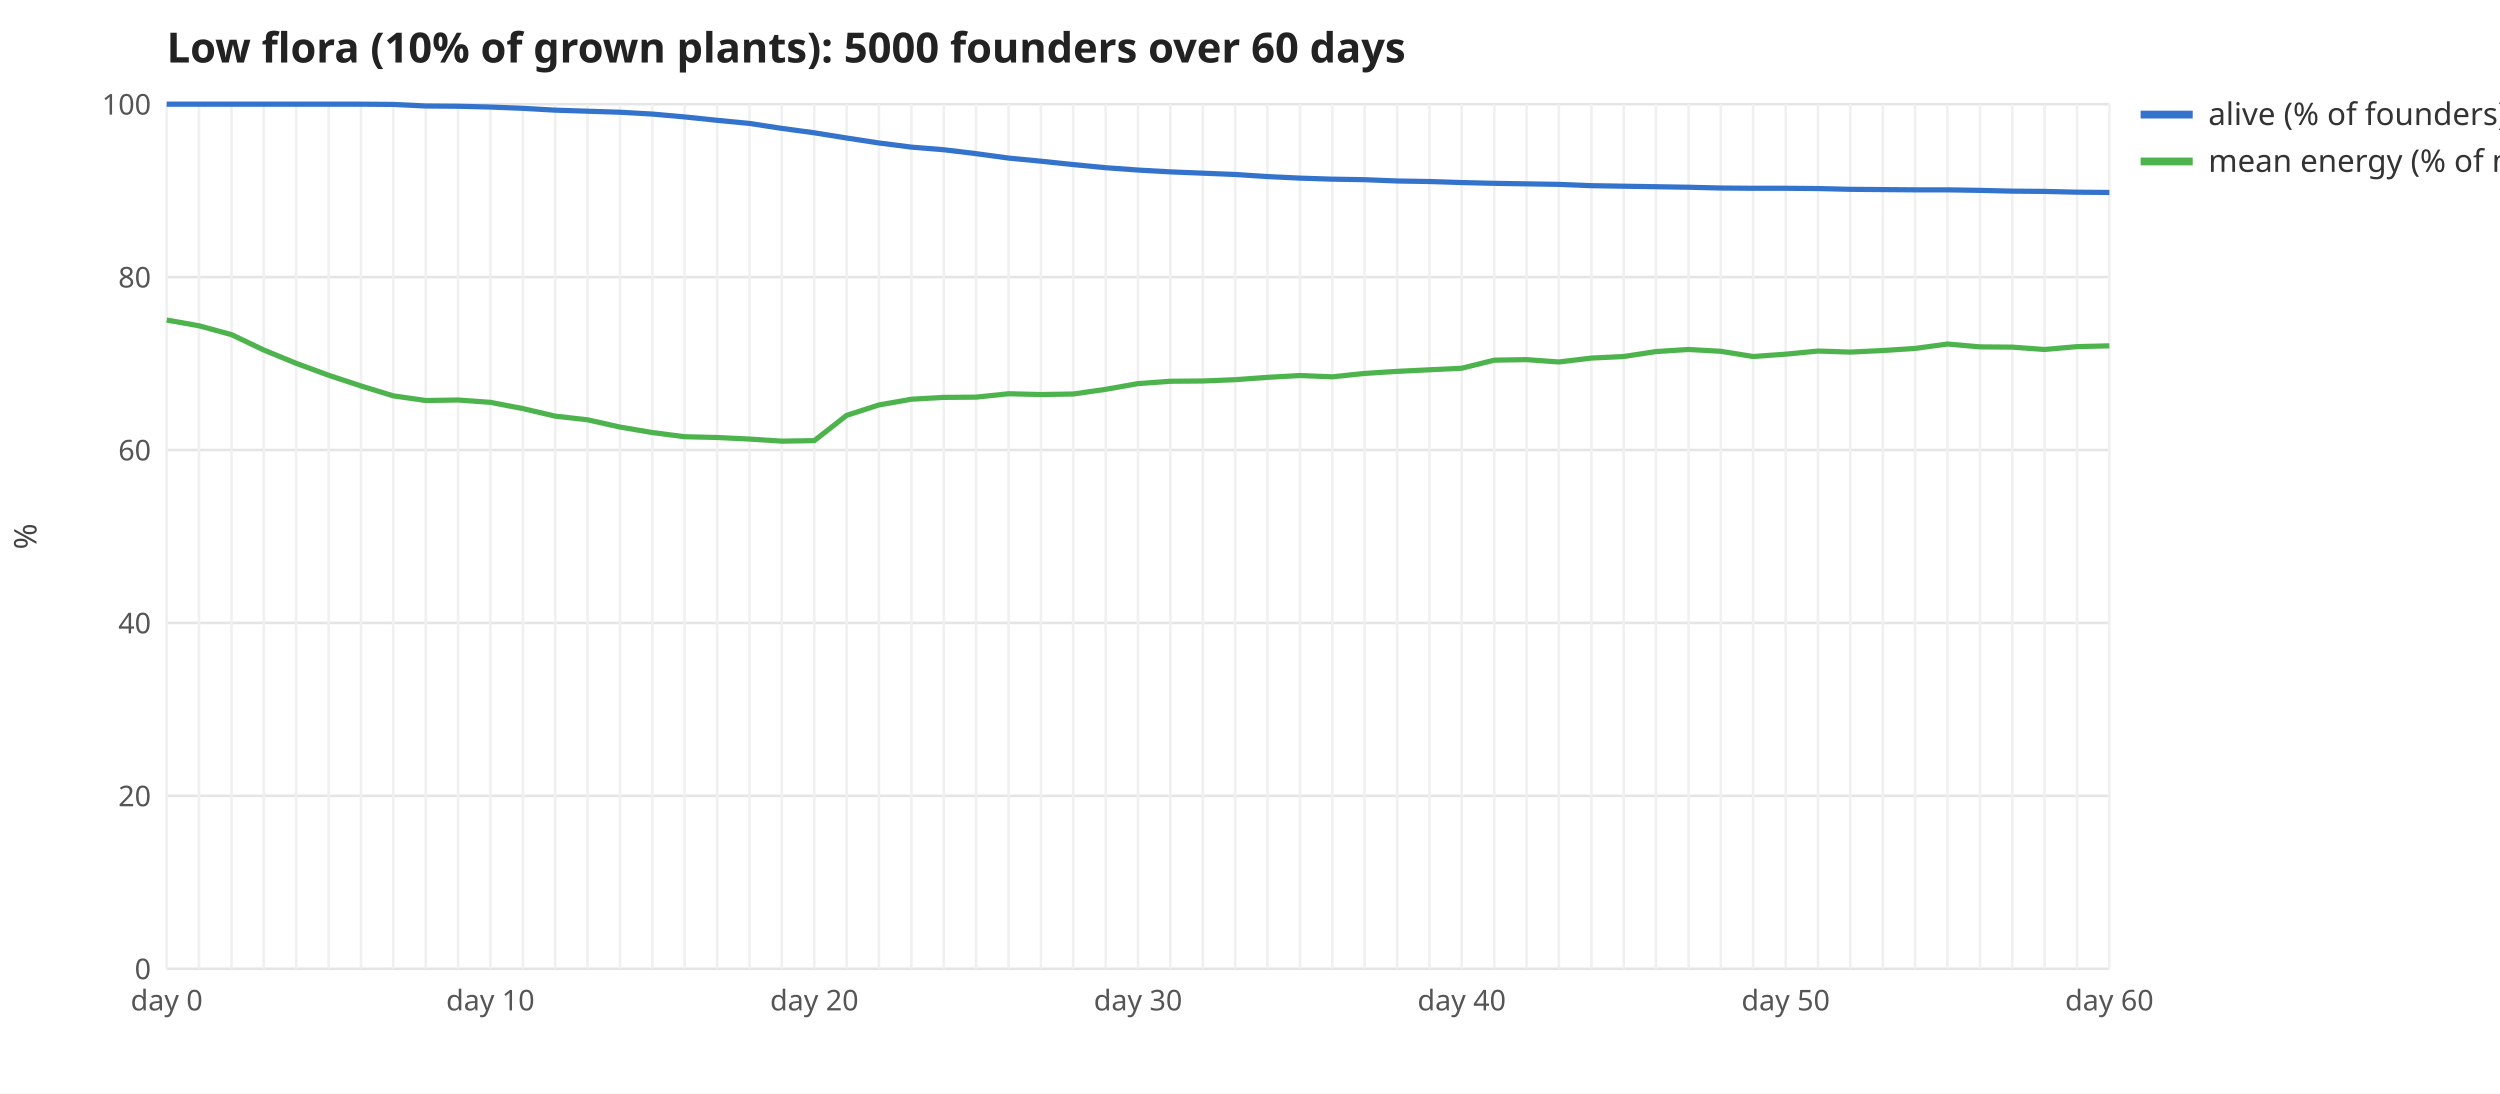
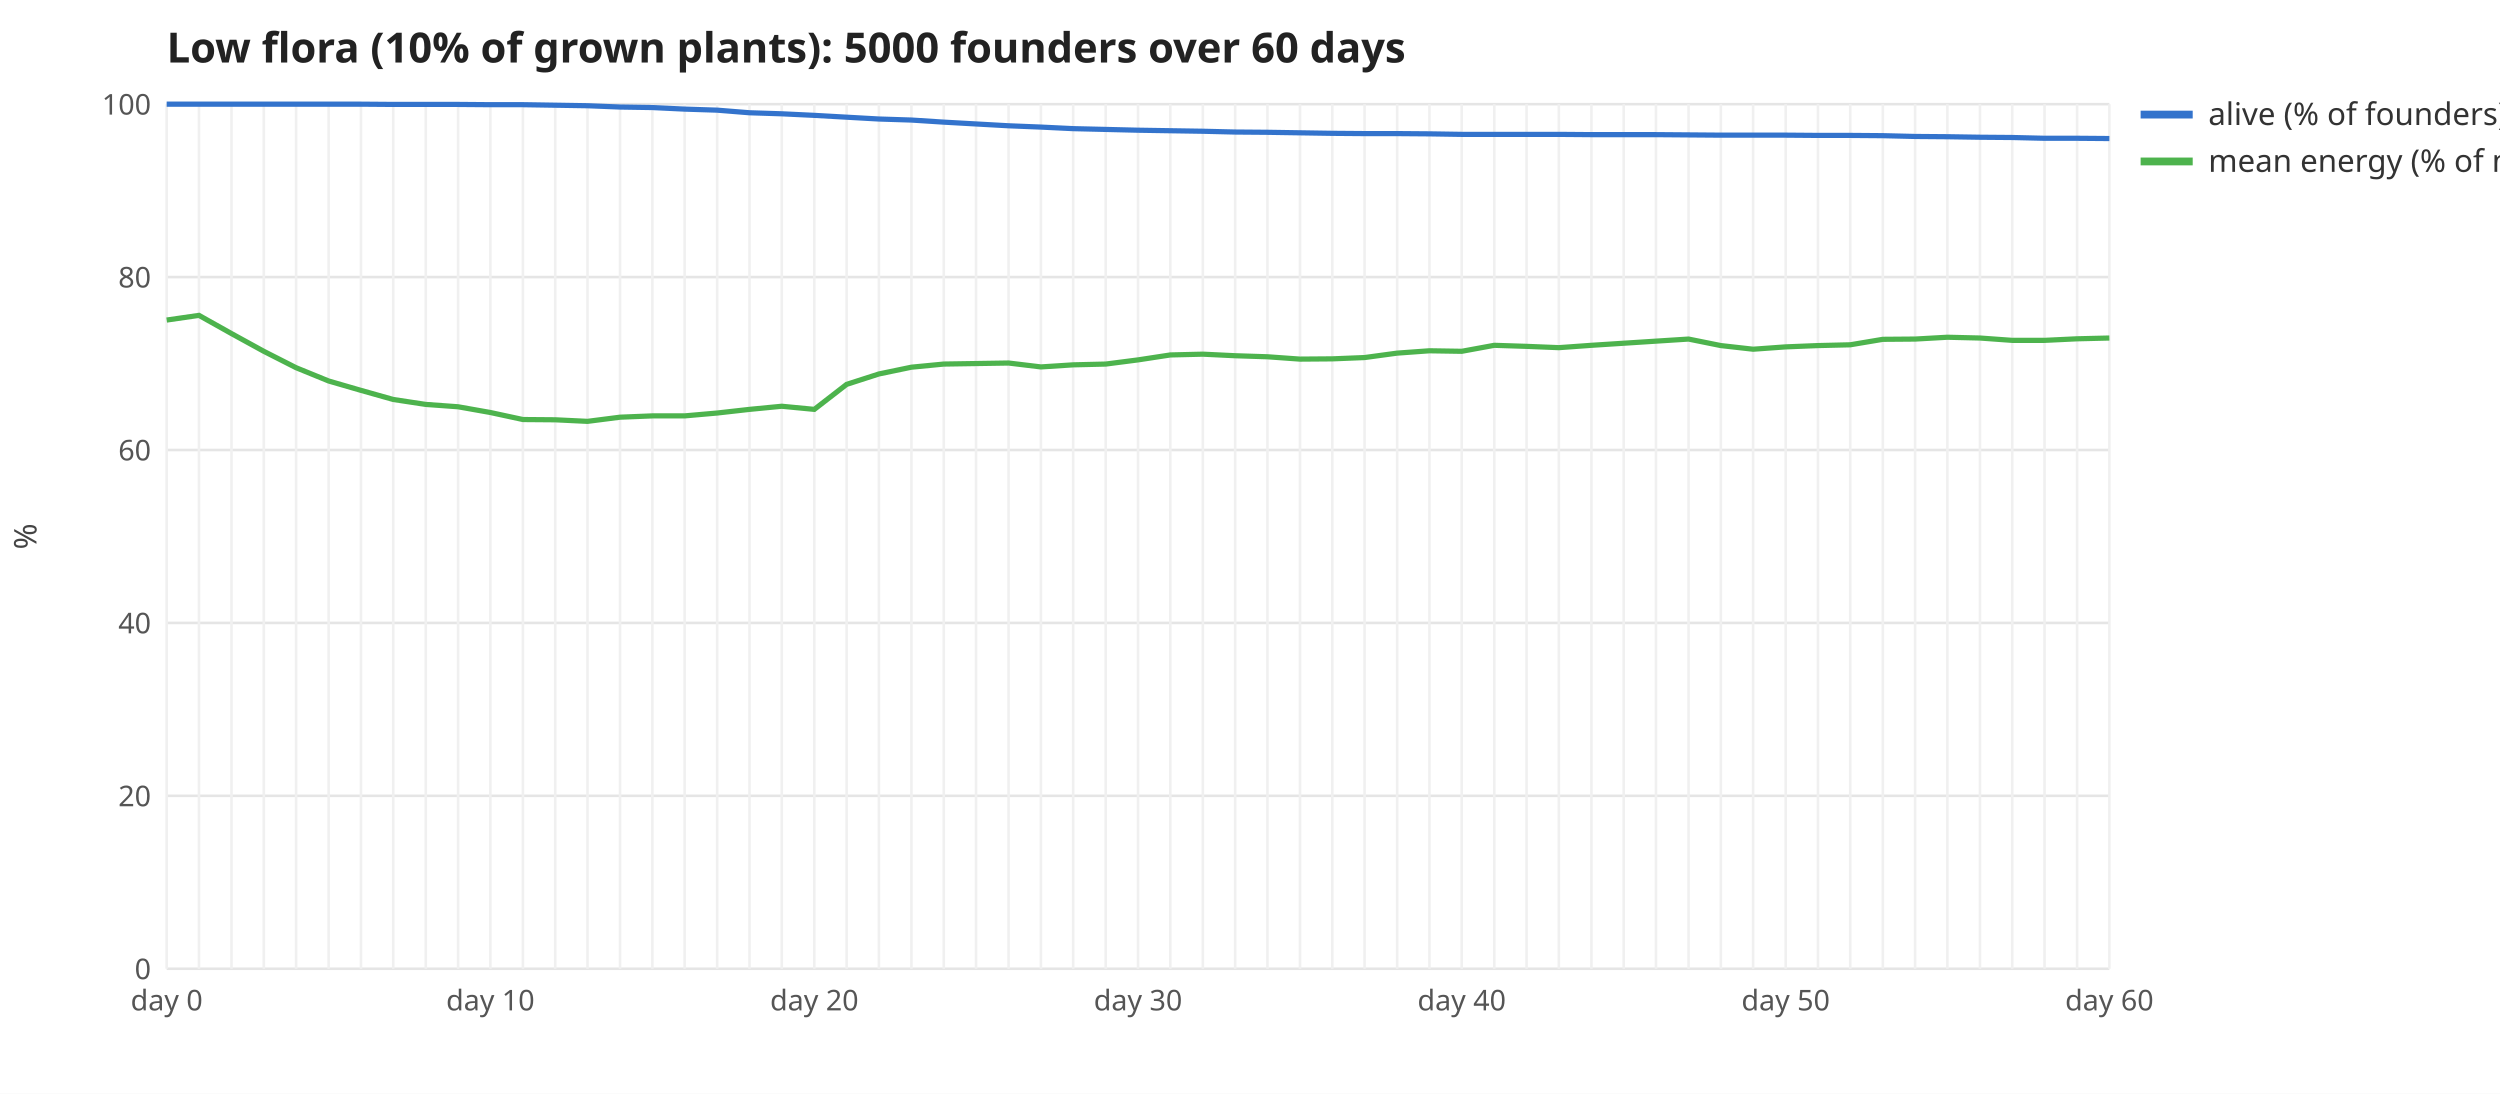
<svg xmlns="http://www.w3.org/2000/svg" width="960" height="420" viewBox="0 0 960 420">
  <rect width="100%" height="100%" fill="#ffffff" />
  <text x="64" y="24" style="font-family:system-ui,sans-serif;font-size:16px;font-weight:600" fill="#222">Low flora (10% of grown plants): 5000 founders over 60 days</text>
  <line x1="64" y1="372.0" x2="810" y2="372.0" stroke="#e5e5e5" />
  <text x="58" y="376.0" text-anchor="end" style="font-family:system-ui,sans-serif;font-size:11px" fill="#555">0</text>
  <line x1="64" y1="305.6" x2="810" y2="305.6" stroke="#e5e5e5" />
  <text x="58" y="309.6" text-anchor="end" style="font-family:system-ui,sans-serif;font-size:11px" fill="#555">20</text>
  <line x1="64" y1="239.2" x2="810" y2="239.2" stroke="#e5e5e5" />
  <text x="58" y="243.2" text-anchor="end" style="font-family:system-ui,sans-serif;font-size:11px" fill="#555">40</text>
  <line x1="64" y1="172.8" x2="810" y2="172.8" stroke="#e5e5e5" />
  <text x="58" y="176.8" text-anchor="end" style="font-family:system-ui,sans-serif;font-size:11px" fill="#555">60</text>
  <line x1="64" y1="106.4" x2="810" y2="106.4" stroke="#e5e5e5" />
  <text x="58" y="110.4" text-anchor="end" style="font-family:system-ui,sans-serif;font-size:11px" fill="#555">80</text>
  <line x1="64" y1="40.0" x2="810" y2="40.0" stroke="#e5e5e5" />
  <text x="58" y="44.0" text-anchor="end" style="font-family:system-ui,sans-serif;font-size:11px" fill="#555">100</text>
  <text x="14" y="206" transform="rotate(-90 14 206)" text-anchor="middle" style="font-family:system-ui,sans-serif;font-size:12px" fill="#444">%</text>
  <line x1="64.0" y1="40" x2="64.0" y2="372" stroke="#f0f0f0" />
  <text x="64.0" y="388" text-anchor="middle" style="font-family:system-ui,sans-serif;font-size:11px" fill="#555">day 0</text>
  <line x1="76.4" y1="40" x2="76.4" y2="372" stroke="#f0f0f0" />
  <text x="76.4" y="388" text-anchor="middle" style="font-family:system-ui,sans-serif;font-size:11px" fill="#555" />
  <line x1="88.9" y1="40" x2="88.9" y2="372" stroke="#f0f0f0" />
  <text x="88.9" y="388" text-anchor="middle" style="font-family:system-ui,sans-serif;font-size:11px" fill="#555" />
  <line x1="101.3" y1="40" x2="101.3" y2="372" stroke="#f0f0f0" />
  <text x="101.3" y="388" text-anchor="middle" style="font-family:system-ui,sans-serif;font-size:11px" fill="#555" />
  <line x1="113.7" y1="40" x2="113.7" y2="372" stroke="#f0f0f0" />
  <text x="113.7" y="388" text-anchor="middle" style="font-family:system-ui,sans-serif;font-size:11px" fill="#555" />
  <line x1="126.2" y1="40" x2="126.2" y2="372" stroke="#f0f0f0" />
  <text x="126.2" y="388" text-anchor="middle" style="font-family:system-ui,sans-serif;font-size:11px" fill="#555" />
  <line x1="138.6" y1="40" x2="138.6" y2="372" stroke="#f0f0f0" />
  <text x="138.6" y="388" text-anchor="middle" style="font-family:system-ui,sans-serif;font-size:11px" fill="#555" />
  <line x1="151.0" y1="40" x2="151.0" y2="372" stroke="#f0f0f0" />
  <text x="151.0" y="388" text-anchor="middle" style="font-family:system-ui,sans-serif;font-size:11px" fill="#555" />
  <line x1="163.5" y1="40" x2="163.5" y2="372" stroke="#f0f0f0" />
  <text x="163.5" y="388" text-anchor="middle" style="font-family:system-ui,sans-serif;font-size:11px" fill="#555" />
  <line x1="175.9" y1="40" x2="175.9" y2="372" stroke="#f0f0f0" />
  <text x="175.9" y="388" text-anchor="middle" style="font-family:system-ui,sans-serif;font-size:11px" fill="#555" />
  <line x1="188.3" y1="40" x2="188.3" y2="372" stroke="#f0f0f0" />
  <text x="188.3" y="388" text-anchor="middle" style="font-family:system-ui,sans-serif;font-size:11px" fill="#555">day 10</text>
  <line x1="200.8" y1="40" x2="200.8" y2="372" stroke="#f0f0f0" />
  <text x="200.8" y="388" text-anchor="middle" style="font-family:system-ui,sans-serif;font-size:11px" fill="#555" />
  <line x1="213.2" y1="40" x2="213.2" y2="372" stroke="#f0f0f0" />
  <text x="213.2" y="388" text-anchor="middle" style="font-family:system-ui,sans-serif;font-size:11px" fill="#555" />
  <line x1="225.6" y1="40" x2="225.6" y2="372" stroke="#f0f0f0" />
  <text x="225.6" y="388" text-anchor="middle" style="font-family:system-ui,sans-serif;font-size:11px" fill="#555" />
  <line x1="238.1" y1="40" x2="238.1" y2="372" stroke="#f0f0f0" />
  <text x="238.1" y="388" text-anchor="middle" style="font-family:system-ui,sans-serif;font-size:11px" fill="#555" />
  <line x1="250.5" y1="40" x2="250.5" y2="372" stroke="#f0f0f0" />
  <text x="250.5" y="388" text-anchor="middle" style="font-family:system-ui,sans-serif;font-size:11px" fill="#555" />
  <line x1="262.9" y1="40" x2="262.9" y2="372" stroke="#f0f0f0" />
  <text x="262.9" y="388" text-anchor="middle" style="font-family:system-ui,sans-serif;font-size:11px" fill="#555" />
  <line x1="275.4" y1="40" x2="275.4" y2="372" stroke="#f0f0f0" />
  <text x="275.4" y="388" text-anchor="middle" style="font-family:system-ui,sans-serif;font-size:11px" fill="#555" />
  <line x1="287.8" y1="40" x2="287.8" y2="372" stroke="#f0f0f0" />
  <text x="287.8" y="388" text-anchor="middle" style="font-family:system-ui,sans-serif;font-size:11px" fill="#555" />
  <line x1="300.2" y1="40" x2="300.2" y2="372" stroke="#f0f0f0" />
  <text x="300.2" y="388" text-anchor="middle" style="font-family:system-ui,sans-serif;font-size:11px" fill="#555" />
  <line x1="312.7" y1="40" x2="312.7" y2="372" stroke="#f0f0f0" />
  <text x="312.7" y="388" text-anchor="middle" style="font-family:system-ui,sans-serif;font-size:11px" fill="#555">day 20</text>
  <line x1="325.1" y1="40" x2="325.1" y2="372" stroke="#f0f0f0" />
  <text x="325.1" y="388" text-anchor="middle" style="font-family:system-ui,sans-serif;font-size:11px" fill="#555" />
  <line x1="337.5" y1="40" x2="337.5" y2="372" stroke="#f0f0f0" />
  <text x="337.5" y="388" text-anchor="middle" style="font-family:system-ui,sans-serif;font-size:11px" fill="#555" />
  <line x1="350.0" y1="40" x2="350.0" y2="372" stroke="#f0f0f0" />
  <text x="350.0" y="388" text-anchor="middle" style="font-family:system-ui,sans-serif;font-size:11px" fill="#555" />
  <line x1="362.4" y1="40" x2="362.4" y2="372" stroke="#f0f0f0" />
  <text x="362.4" y="388" text-anchor="middle" style="font-family:system-ui,sans-serif;font-size:11px" fill="#555" />
  <line x1="374.8" y1="40" x2="374.8" y2="372" stroke="#f0f0f0" />
  <text x="374.8" y="388" text-anchor="middle" style="font-family:system-ui,sans-serif;font-size:11px" fill="#555" />
  <line x1="387.3" y1="40" x2="387.3" y2="372" stroke="#f0f0f0" />
  <text x="387.3" y="388" text-anchor="middle" style="font-family:system-ui,sans-serif;font-size:11px" fill="#555" />
  <line x1="399.7" y1="40" x2="399.7" y2="372" stroke="#f0f0f0" />
  <text x="399.7" y="388" text-anchor="middle" style="font-family:system-ui,sans-serif;font-size:11px" fill="#555" />
  <line x1="412.1" y1="40" x2="412.1" y2="372" stroke="#f0f0f0" />
  <text x="412.1" y="388" text-anchor="middle" style="font-family:system-ui,sans-serif;font-size:11px" fill="#555" />
  <line x1="424.6" y1="40" x2="424.6" y2="372" stroke="#f0f0f0" />
  <text x="424.6" y="388" text-anchor="middle" style="font-family:system-ui,sans-serif;font-size:11px" fill="#555" />
  <line x1="437.0" y1="40" x2="437.0" y2="372" stroke="#f0f0f0" />
  <text x="437.0" y="388" text-anchor="middle" style="font-family:system-ui,sans-serif;font-size:11px" fill="#555">day 30</text>
  <line x1="449.4" y1="40" x2="449.4" y2="372" stroke="#f0f0f0" />
  <text x="449.4" y="388" text-anchor="middle" style="font-family:system-ui,sans-serif;font-size:11px" fill="#555" />
  <line x1="461.9" y1="40" x2="461.9" y2="372" stroke="#f0f0f0" />
  <text x="461.9" y="388" text-anchor="middle" style="font-family:system-ui,sans-serif;font-size:11px" fill="#555" />
  <line x1="474.3" y1="40" x2="474.3" y2="372" stroke="#f0f0f0" />
  <text x="474.3" y="388" text-anchor="middle" style="font-family:system-ui,sans-serif;font-size:11px" fill="#555" />
  <line x1="486.7" y1="40" x2="486.7" y2="372" stroke="#f0f0f0" />
  <text x="486.7" y="388" text-anchor="middle" style="font-family:system-ui,sans-serif;font-size:11px" fill="#555" />
  <line x1="499.2" y1="40" x2="499.2" y2="372" stroke="#f0f0f0" />
  <text x="499.2" y="388" text-anchor="middle" style="font-family:system-ui,sans-serif;font-size:11px" fill="#555" />
  <line x1="511.6" y1="40" x2="511.6" y2="372" stroke="#f0f0f0" />
  <text x="511.6" y="388" text-anchor="middle" style="font-family:system-ui,sans-serif;font-size:11px" fill="#555" />
  <line x1="524.0" y1="40" x2="524.0" y2="372" stroke="#f0f0f0" />
  <text x="524.0" y="388" text-anchor="middle" style="font-family:system-ui,sans-serif;font-size:11px" fill="#555" />
  <line x1="536.5" y1="40" x2="536.5" y2="372" stroke="#f0f0f0" />
  <text x="536.5" y="388" text-anchor="middle" style="font-family:system-ui,sans-serif;font-size:11px" fill="#555" />
  <line x1="548.9" y1="40" x2="548.9" y2="372" stroke="#f0f0f0" />
  <text x="548.9" y="388" text-anchor="middle" style="font-family:system-ui,sans-serif;font-size:11px" fill="#555" />
  <line x1="561.3" y1="40" x2="561.3" y2="372" stroke="#f0f0f0" />
  <text x="561.3" y="388" text-anchor="middle" style="font-family:system-ui,sans-serif;font-size:11px" fill="#555">day 40</text>
  <line x1="573.8" y1="40" x2="573.8" y2="372" stroke="#f0f0f0" />
  <text x="573.8" y="388" text-anchor="middle" style="font-family:system-ui,sans-serif;font-size:11px" fill="#555" />
  <line x1="586.2" y1="40" x2="586.2" y2="372" stroke="#f0f0f0" />
  <text x="586.2" y="388" text-anchor="middle" style="font-family:system-ui,sans-serif;font-size:11px" fill="#555" />
  <line x1="598.6" y1="40" x2="598.6" y2="372" stroke="#f0f0f0" />
  <text x="598.6" y="388" text-anchor="middle" style="font-family:system-ui,sans-serif;font-size:11px" fill="#555" />
  <line x1="611.1" y1="40" x2="611.1" y2="372" stroke="#f0f0f0" />
  <text x="611.1" y="388" text-anchor="middle" style="font-family:system-ui,sans-serif;font-size:11px" fill="#555" />
  <line x1="623.5" y1="40" x2="623.5" y2="372" stroke="#f0f0f0" />
  <text x="623.5" y="388" text-anchor="middle" style="font-family:system-ui,sans-serif;font-size:11px" fill="#555" />
  <line x1="635.9" y1="40" x2="635.9" y2="372" stroke="#f0f0f0" />
  <text x="635.9" y="388" text-anchor="middle" style="font-family:system-ui,sans-serif;font-size:11px" fill="#555" />
  <line x1="648.4" y1="40" x2="648.4" y2="372" stroke="#f0f0f0" />
  <text x="648.4" y="388" text-anchor="middle" style="font-family:system-ui,sans-serif;font-size:11px" fill="#555" />
  <line x1="660.8" y1="40" x2="660.8" y2="372" stroke="#f0f0f0" />
  <text x="660.8" y="388" text-anchor="middle" style="font-family:system-ui,sans-serif;font-size:11px" fill="#555" />
  <line x1="673.2" y1="40" x2="673.2" y2="372" stroke="#f0f0f0" />
  <text x="673.2" y="388" text-anchor="middle" style="font-family:system-ui,sans-serif;font-size:11px" fill="#555" />
  <line x1="685.7" y1="40" x2="685.7" y2="372" stroke="#f0f0f0" />
  <text x="685.7" y="388" text-anchor="middle" style="font-family:system-ui,sans-serif;font-size:11px" fill="#555">day 50</text>
  <line x1="698.1" y1="40" x2="698.1" y2="372" stroke="#f0f0f0" />
  <text x="698.1" y="388" text-anchor="middle" style="font-family:system-ui,sans-serif;font-size:11px" fill="#555" />
  <line x1="710.5" y1="40" x2="710.5" y2="372" stroke="#f0f0f0" />
  <text x="710.5" y="388" text-anchor="middle" style="font-family:system-ui,sans-serif;font-size:11px" fill="#555" />
  <line x1="723.0" y1="40" x2="723.0" y2="372" stroke="#f0f0f0" />
  <text x="723.0" y="388" text-anchor="middle" style="font-family:system-ui,sans-serif;font-size:11px" fill="#555" />
  <line x1="735.4" y1="40" x2="735.4" y2="372" stroke="#f0f0f0" />
  <text x="735.4" y="388" text-anchor="middle" style="font-family:system-ui,sans-serif;font-size:11px" fill="#555" />
  <line x1="747.8" y1="40" x2="747.8" y2="372" stroke="#f0f0f0" />
  <text x="747.8" y="388" text-anchor="middle" style="font-family:system-ui,sans-serif;font-size:11px" fill="#555" />
  <line x1="760.3" y1="40" x2="760.3" y2="372" stroke="#f0f0f0" />
  <text x="760.3" y="388" text-anchor="middle" style="font-family:system-ui,sans-serif;font-size:11px" fill="#555" />
  <line x1="772.7" y1="40" x2="772.7" y2="372" stroke="#f0f0f0" />
  <text x="772.7" y="388" text-anchor="middle" style="font-family:system-ui,sans-serif;font-size:11px" fill="#555" />
  <line x1="785.1" y1="40" x2="785.1" y2="372" stroke="#f0f0f0" />
  <text x="785.1" y="388" text-anchor="middle" style="font-family:system-ui,sans-serif;font-size:11px" fill="#555" />
  <line x1="797.6" y1="40" x2="797.6" y2="372" stroke="#f0f0f0" />
  <text x="797.6" y="388" text-anchor="middle" style="font-family:system-ui,sans-serif;font-size:11px" fill="#555" />
  <line x1="810.0" y1="40" x2="810.0" y2="372" stroke="#f0f0f0" />
  <text x="810.0" y="388" text-anchor="middle" style="font-family:system-ui,sans-serif;font-size:11px" fill="#555">day 60</text>
-   <polyline fill="none" stroke="#3373cc" stroke-width="2" points="64.0,40.0 76.4,40.0 88.9,40.0 101.3,40.0 113.7,40.0 126.2,40.0 138.6,40.0 151.0,40.1 163.5,40.7 175.9,40.8 188.3,41.1 200.8,41.6 213.2,42.3 225.6,42.7 238.1,43.1 250.5,43.8 262.9,44.9 275.4,46.2 287.8,47.4 300.2,49.3 312.7,51.0 325.1,53.0 337.5,54.9 350.0,56.5 362.4,57.5 374.8,59.0 387.3,60.7 399.7,61.9 412.1,63.2 424.6,64.4 437.0,65.3 449.4,66.0 461.9,66.5 474.3,67.0 486.7,67.8 499.2,68.4 511.6,68.8 524.0,69.0 536.5,69.5 548.9,69.7 561.3,70.1 573.8,70.4 586.2,70.6 598.6,70.8 611.1,71.3 623.5,71.5 635.9,71.7 648.4,71.9 660.8,72.2 673.2,72.3 685.7,72.3 698.1,72.4 710.5,72.7 723.0,72.8 735.4,72.9 747.8,72.9 760.3,73.1 772.7,73.4 785.1,73.5 797.6,73.8 810.0,73.9" />
+   <polyline fill="none" stroke="#3373cc" stroke-width="2" points="64.0,40.0 76.4,40.0 88.9,40.0 101.3,40.0 113.7,40.0 126.2,40.0 138.6,40.0 151.0,40.1 163.5,40.1 175.9,40.1 188.3,40.2 200.8,40.2 213.2,40.4 225.6,40.6 238.1,41.1 250.5,41.3 262.9,41.9 275.4,42.3 287.8,43.3 300.2,43.7 312.7,44.3 325.1,45.0 337.5,45.7 350.0,46.1 362.4,46.9 374.8,47.6 387.3,48.3 399.7,48.8 412.1,49.4 424.6,49.7 437.0,50.0 449.4,50.2 461.9,50.4 474.3,50.7 486.7,50.8 499.2,51.0 511.6,51.2 524.0,51.3 536.5,51.3 548.9,51.4 561.3,51.6 573.8,51.6 586.2,51.6 598.6,51.6 611.1,51.7 623.5,51.7 635.9,51.7 648.4,51.8 660.8,51.9 673.2,51.9 685.7,51.9 698.1,52.0 710.5,52.0 723.0,52.1 735.4,52.4 747.8,52.5 760.3,52.7 772.7,52.8 785.1,53.1 797.6,53.1 810.0,53.2" />
  <line x1="822" y1="44" x2="842" y2="44" stroke="#3373cc" stroke-width="3" />
  <text x="848" y="48" style="font-family:system-ui,sans-serif;font-size:12px" fill="#333">alive (% of founders)</text>
-   <polyline fill="none" stroke="#4db34d" stroke-width="2" points="64.0,122.9 76.4,125.1 88.9,128.5 101.3,134.4 113.7,139.5 126.2,144.1 138.6,148.2 151.0,152.0 163.5,153.8 175.9,153.6 188.3,154.5 200.8,156.9 213.2,159.8 225.6,161.2 238.1,164.0 250.5,166.1 262.9,167.7 275.4,168.0 287.8,168.6 300.2,169.4 312.7,169.2 325.1,159.5 337.5,155.5 350.0,153.3 362.4,152.6 374.8,152.5 387.3,151.2 399.7,151.5 412.1,151.3 424.6,149.5 437.0,147.3 449.4,146.4 461.9,146.3 474.3,145.8 486.7,144.9 499.2,144.2 511.6,144.7 524.0,143.4 536.5,142.6 548.9,142.0 561.3,141.4 573.8,138.3 586.2,138.1 598.6,139.0 611.1,137.5 623.5,136.9 635.9,135.0 648.4,134.2 660.8,134.9 673.2,136.9 685.7,136.0 698.1,134.8 710.5,135.2 723.0,134.6 735.4,133.8 747.8,132.1 760.3,133.2 772.7,133.3 785.1,134.2 797.6,133.1 810.0,132.8" />
+   <polyline fill="none" stroke="#4db34d" stroke-width="2" points="64.0,122.9 76.4,121.1 88.9,128.1 101.3,134.9 113.7,141.2 126.2,146.3 138.6,149.9 151.0,153.4 163.5,155.3 175.9,156.2 188.3,158.4 200.8,161.1 213.2,161.2 225.6,161.8 238.1,160.2 250.5,159.7 262.9,159.7 275.4,158.6 287.8,157.2 300.2,156.0 312.7,157.2 325.1,147.6 337.5,143.6 350.0,141.0 362.4,139.8 374.8,139.6 387.3,139.4 399.7,140.9 412.1,140.1 424.6,139.8 437.0,138.2 449.4,136.3 461.9,136.0 474.3,136.6 486.7,137.0 499.2,137.9 511.6,137.8 524.0,137.3 536.5,135.6 548.9,134.7 561.3,134.9 573.8,132.6 586.2,133.0 598.6,133.5 611.1,132.6 623.5,131.8 635.9,131.0 648.4,130.2 660.8,132.7 673.2,134.1 685.7,133.2 698.1,132.7 710.5,132.4 723.0,130.3 735.4,130.2 747.8,129.5 760.3,129.8 772.7,130.7 785.1,130.7 797.6,130.1 810.0,129.8" />
  <line x1="822" y1="62" x2="842" y2="62" stroke="#4db34d" stroke-width="3" />
  <text x="848" y="66" style="font-family:system-ui,sans-serif;font-size:12px" fill="#333">mean energy (% of max)</text>
</svg>
